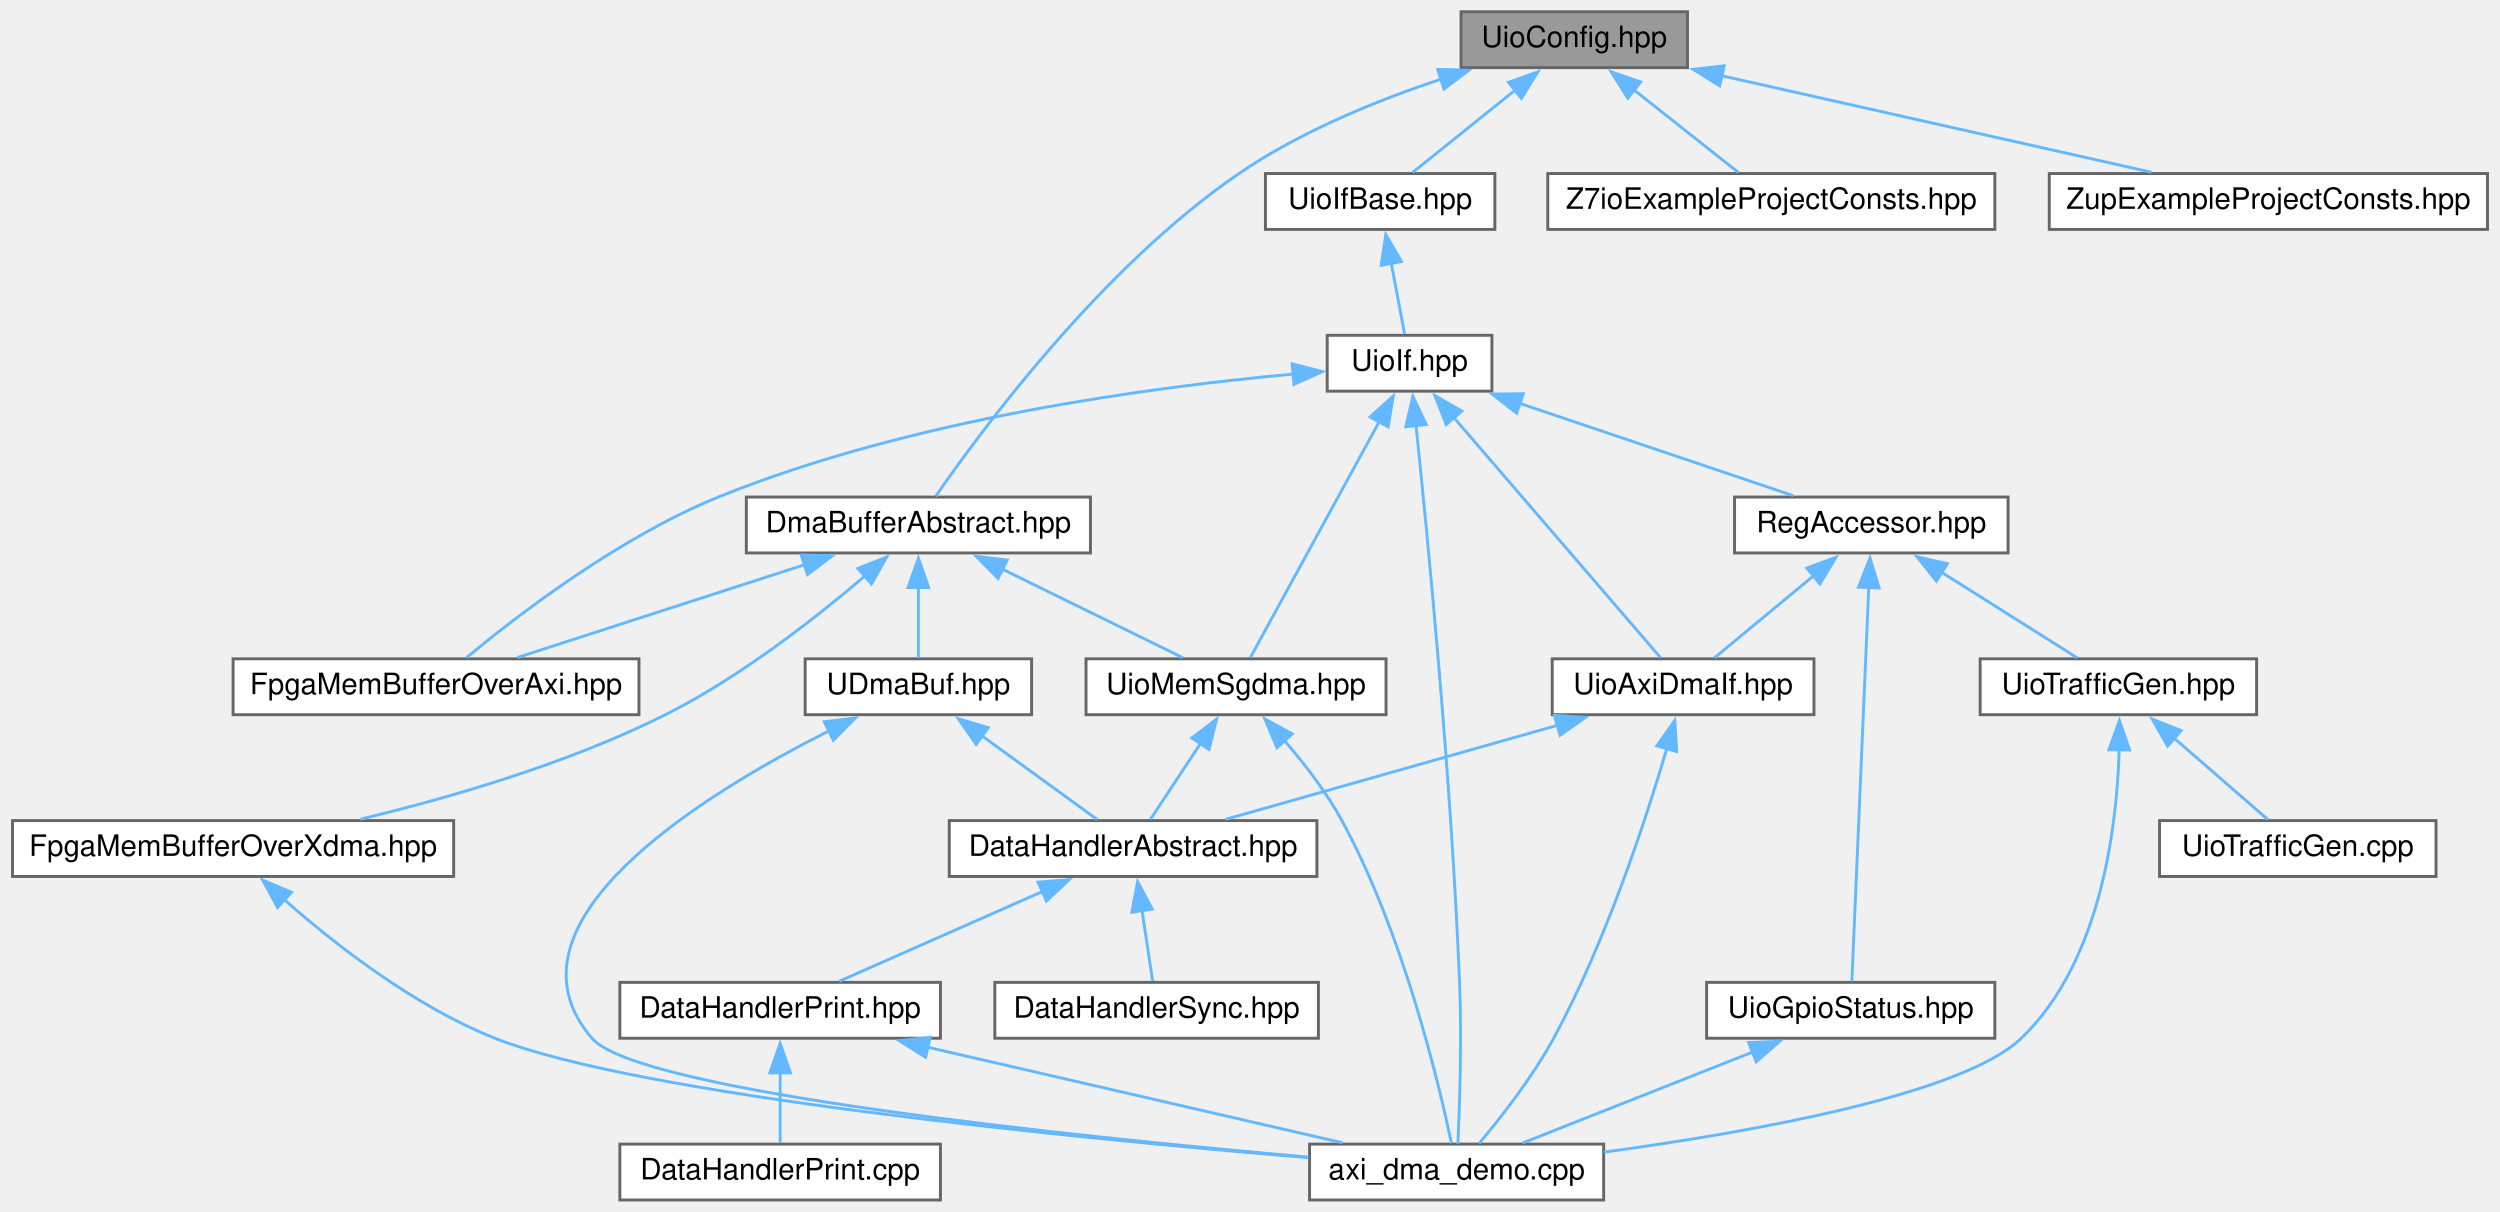
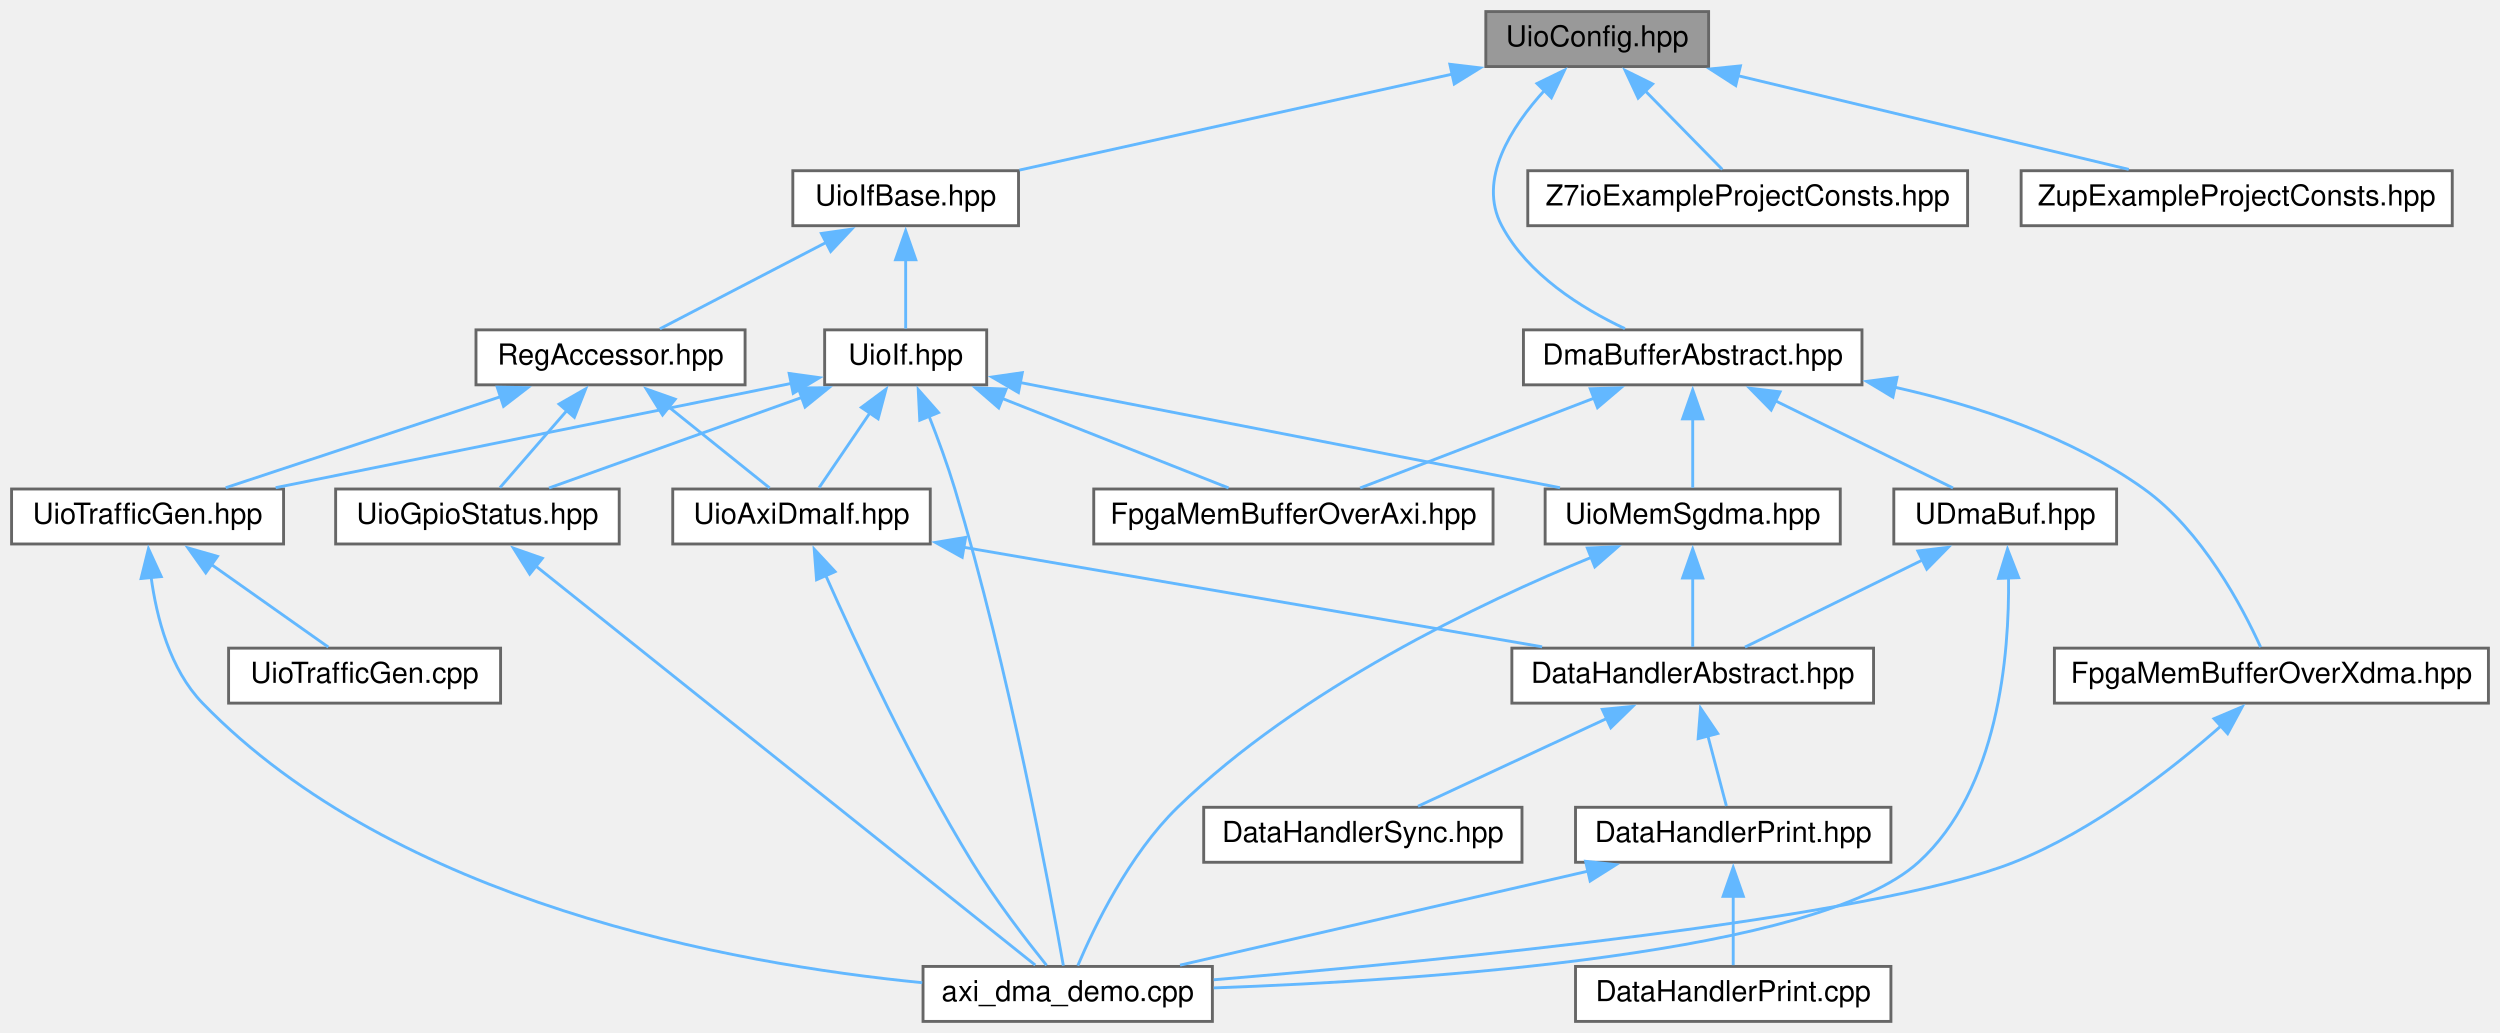
- <svg xmlns="http://www.w3.org/2000/svg" xmlns:xlink="http://www.w3.org/1999/xlink" width="850pt" height="412pt" viewBox="0.00 0.00 849.50 412.00">
-   <g id="graph0" class="graph" transform="scale(1 1) rotate(0) translate(4 408)">
+ <svg xmlns="http://www.w3.org/2000/svg" xmlns:xlink="http://www.w3.org/1999/xlink" width="864pt" height="357pt" viewBox="0.00 0.00 864.00 357.00">
+   <g id="graph0" class="graph" transform="scale(1 1) rotate(0) translate(4 353)">
    <g id="node1" class="node">
      <g id="a_node1">
        <a xlink:title=" ">
-           <polygon fill="#999999" stroke="#666666" points="569.5,-404 492.5,-404 492.5,-385 569.5,-385 569.5,-404" />
-           <text text-anchor="middle" x="531" y="-392" font-family="Helvetica,sans-Serif" font-size="10.00">UioConfig.hpp</text>
+           <polygon fill="#999999" stroke="#666666" points="586.5,-349 509.5,-349 509.5,-330 586.5,-330 586.5,-349" />
+           <text text-anchor="middle" x="548" y="-337" font-family="Helvetica,sans-Serif" font-size="10.00">UioConfig.hpp</text>
        </a>
      </g>
    </g>
    <g id="node2" class="node">
      <g id="a_node2">
        <a xlink:href="_dma_buffer_abstract_8hpp.html" target="_top" xlink:title=" ">
-           <polygon fill="white" stroke="#666666" points="366.5,-239 249.5,-239 249.5,-220 366.5,-220 366.5,-239" />
-           <text text-anchor="middle" x="308" y="-227" font-family="Helvetica,sans-Serif" font-size="10.00">DmaBufferAbstract.hpp</text>
+           <polygon fill="white" stroke="#666666" points="639.5,-239 522.5,-239 522.5,-220 639.5,-220 639.5,-239" />
+           <text text-anchor="middle" x="581" y="-227" font-family="Helvetica,sans-Serif" font-size="10.00">DmaBufferAbstract.hpp</text>
        </a>
      </g>
    </g>
    <g id="edge1" class="edge">
-       <path fill="none" stroke="#63b8ff" d="M485.88,-381.15C463.93,-373.87 437.86,-363.26 417,-349 369.93,-316.82 328.66,-260.68 313.84,-239.2" />
-       <polygon fill="#63b8ff" stroke="#63b8ff" points="484.57,-384.41 495.16,-384.1 486.69,-377.73 484.57,-384.41" />
+       <path fill="none" stroke="#63b8ff" d="M529.91,-321.91C518.19,-309.07 506.56,-290.86 515,-275 523.95,-258.16 542.43,-246.55 557.57,-239.42" />
+       <polygon fill="#63b8ff" stroke="#63b8ff" points="527.19,-324.14 536.72,-328.77 532.16,-319.21 527.19,-324.14" />
    </g>
    <g id="node12" class="node">
      <g id="a_node12">
        <a xlink:href="_uio_if_base_8hpp.html" target="_top" xlink:title=" ">
-           <polygon fill="white" stroke="#666666" points="504,-349 426,-349 426,-330 504,-330 504,-349" />
-           <text text-anchor="middle" x="465" y="-337" font-family="Helvetica,sans-Serif" font-size="10.00">UioIfBase.hpp</text>
+           <polygon fill="white" stroke="#666666" points="348,-294 270,-294 270,-275 348,-275 348,-294" />
+           <text text-anchor="middle" x="309" y="-282" font-family="Helvetica,sans-Serif" font-size="10.00">UioIfBase.hpp</text>
        </a>
      </g>
    </g>
    <g id="edge15" class="edge">
-       <path fill="none" stroke="#63b8ff" d="M510.91,-377.37C499.45,-368.16 485.52,-356.98 476.03,-349.36" />
-       <polygon fill="#63b8ff" stroke="#63b8ff" points="508.64,-380.03 518.62,-383.56 513.02,-374.57 508.64,-380.03" />
+       <path fill="none" stroke="#63b8ff" d="M497.92,-327.39C453.41,-317.52 389.22,-303.29 348.31,-294.22" />
+       <polygon fill="#63b8ff" stroke="#63b8ff" points="497.07,-330.79 507.59,-329.54 498.59,-323.96 497.07,-330.79" />
    </g>
    <g id="node19" class="node">
      <g id="a_node19">
        <a xlink:href="_z7io_example_project_consts_8hpp.html" target="_top" xlink:title=" ">
-           <polygon fill="white" stroke="#666666" points="674,-349 522,-349 522,-330 674,-330 674,-349" />
-           <text text-anchor="middle" x="598" y="-337" font-family="Helvetica,sans-Serif" font-size="10.00">Z7ioExampleProjectConsts.hpp</text>
-         </a>
-       </g>
-     </g>
-     <g id="edge30" class="edge">
-       <path fill="none" stroke="#63b8ff" d="M551.05,-377.64C562.75,-368.39 577.07,-357.05 586.8,-349.36" />
-       <polygon fill="#63b8ff" stroke="#63b8ff" points="549.22,-374.62 543.55,-383.57 553.57,-380.11 549.22,-374.62" />
+           <polygon fill="white" stroke="#666666" points="676,-294 524,-294 524,-275 676,-275 676,-294" />
+           <text text-anchor="middle" x="600" y="-282" font-family="Helvetica,sans-Serif" font-size="10.00">Z7ioExampleProjectConsts.hpp</text>
+         </a>
+       </g>
+     </g>
+     <g id="edge32" class="edge">
+       <path fill="none" stroke="#63b8ff" d="M564.41,-321.78C573.29,-312.72 583.91,-301.9 591.23,-294.44" />
+       <polygon fill="#63b8ff" stroke="#63b8ff" points="562.15,-319.08 557.65,-328.67 567.15,-323.98 562.15,-319.08" />
    </g>
    <g id="node20" class="node">
      <g id="a_node20">
        <a xlink:href="_zup_example_project_consts_8hpp.html" target="_top" xlink:title=" ">
-           <polygon fill="white" stroke="#666666" points="841.5,-349 692.5,-349 692.5,-330 841.5,-330 841.5,-349" />
-           <text text-anchor="middle" x="767" y="-337" font-family="Helvetica,sans-Serif" font-size="10.00">ZupExampleProjectConsts.hpp</text>
-         </a>
-       </g>
-     </g>
-     <g id="edge31" class="edge">
-       <path fill="none" stroke="#63b8ff" d="M581.17,-382.23C624.73,-372.45 686.97,-358.47 727.18,-349.44" />
-       <polygon fill="#63b8ff" stroke="#63b8ff" points="580.44,-378.81 571.45,-384.42 581.97,-385.64 580.44,-378.81" />
+           <polygon fill="white" stroke="#666666" points="843.5,-294 694.5,-294 694.5,-275 843.5,-275 843.5,-294" />
+           <text text-anchor="middle" x="769" y="-282" font-family="Helvetica,sans-Serif" font-size="10.00">ZupExampleProjectConsts.hpp</text>
+         </a>
+       </g>
+     </g>
+     <g id="edge33" class="edge">
+       <path fill="none" stroke="#63b8ff" d="M596.5,-326.87C637.2,-317.11 694.5,-303.37 731.7,-294.45" />
+       <polygon fill="#63b8ff" stroke="#63b8ff" points="595.87,-323.42 586.96,-329.16 597.5,-330.23 595.87,-323.42" />
    </g>
    <g id="node3" class="node">
      <g id="a_node3">
        <a xlink:href="_fpga_mem_buffer_over_axi_8hpp.html" target="_top" xlink:title=" ">
-           <polygon fill="white" stroke="#666666" points="213,-184 75,-184 75,-165 213,-165 213,-184" />
-           <text text-anchor="middle" x="144" y="-172" font-family="Helvetica,sans-Serif" font-size="10.00">FpgaMemBufferOverAxi.hpp</text>
+           <polygon fill="white" stroke="#666666" points="512,-184 374,-184 374,-165 512,-165 512,-184" />
+           <text text-anchor="middle" x="443" y="-172" font-family="Helvetica,sans-Serif" font-size="10.00">FpgaMemBufferOverAxi.hpp</text>
        </a>
      </g>
    </g>
    <g id="edge2" class="edge">
-       <path fill="none" stroke="#63b8ff" d="M269.27,-215.98C239.27,-206.29 198.46,-193.1 171.68,-184.45" />
-       <polygon fill="#63b8ff" stroke="#63b8ff" points="268.15,-219.3 278.74,-219.04 270.3,-212.64 268.15,-219.3" />
+       <path fill="none" stroke="#63b8ff" d="M547.03,-215.45C521.84,-205.78 488.18,-192.85 466.06,-184.36" />
+       <polygon fill="#63b8ff" stroke="#63b8ff" points="545.59,-218.65 556.18,-218.97 548.1,-212.11 545.59,-218.65" />
    </g>
    <g id="node4" class="node">
      <g id="a_node4">
        <a xlink:href="_fpga_mem_buffer_over_xdma_8hpp.html" target="_top" xlink:title=" ">
-           <polygon fill="white" stroke="#666666" points="150,-129 0,-129 0,-110 150,-110 150,-129" />
-           <text text-anchor="middle" x="75" y="-117" font-family="Helvetica,sans-Serif" font-size="10.00">FpgaMemBufferOverXdma.hpp</text>
+           <polygon fill="white" stroke="#666666" points="856,-129 706,-129 706,-110 856,-110 856,-129" />
+           <text text-anchor="middle" x="781" y="-117" font-family="Helvetica,sans-Serif" font-size="10.00">FpgaMemBufferOverXdma.hpp</text>
        </a>
      </g>
    </g>
    <g id="edge3" class="edge">
-       <path fill="none" stroke="#63b8ff" d="M289.76,-212.11C273.13,-197.92 247.38,-177.73 222,-165 188.87,-148.38 148.38,-136.69 118.29,-129.47" />
-       <polygon fill="#63b8ff" stroke="#63b8ff" points="287.44,-214.73 297.27,-218.67 292.04,-209.46 287.44,-214.73" />
+       <path fill="none" stroke="#63b8ff" d="M650.84,-219.17C679.52,-212.77 711.83,-202.02 737,-184 757.07,-169.63 771.02,-143.11 777.28,-129.33" />
+       <polygon fill="#63b8ff" stroke="#63b8ff" points="650.19,-215.73 641.11,-221.19 651.62,-222.58 650.19,-215.73" />
    </g>
    <g id="node6" class="node">
      <g id="a_node6">
        <a xlink:href="_u_dma_buf_8hpp.html" target="_top" xlink:title=" ">
-           <polygon fill="white" stroke="#666666" points="346.5,-184 269.5,-184 269.5,-165 346.5,-165 346.5,-184" />
-           <text text-anchor="middle" x="308" y="-172" font-family="Helvetica,sans-Serif" font-size="10.00">UDmaBuf.hpp</text>
+           <polygon fill="white" stroke="#666666" points="727.5,-184 650.5,-184 650.5,-165 727.5,-165 727.5,-184" />
+           <text text-anchor="middle" x="689" y="-172" font-family="Helvetica,sans-Serif" font-size="10.00">UDmaBuf.hpp</text>
        </a>
      </g>
    </g>
    <g id="edge5" class="edge">
-       <path fill="none" stroke="#63b8ff" d="M308,-208.35C308,-200.1 308,-190.97 308,-184.44" />
-       <polygon fill="#63b8ff" stroke="#63b8ff" points="304.5,-208.23 308,-218.23 311.5,-208.23 304.5,-208.23" />
+       <path fill="none" stroke="#63b8ff" d="M609.46,-214.53C628.94,-204.97 654.18,-192.59 670.95,-184.36" />
+       <polygon fill="#63b8ff" stroke="#63b8ff" points="608.11,-211.29 600.68,-218.84 611.2,-217.58 608.11,-211.29" />
    </g>
    <g id="node11" class="node">
      <g id="a_node11">
        <a xlink:href="_uio_mem_sgdma_8hpp.html" target="_top" xlink:title=" ">
-           <polygon fill="white" stroke="#666666" points="467,-184 365,-184 365,-165 467,-165 467,-184" />
-           <text text-anchor="middle" x="416" y="-172" font-family="Helvetica,sans-Serif" font-size="10.00">UioMemSgdma.hpp</text>
+           <polygon fill="white" stroke="#666666" points="632,-184 530,-184 530,-165 632,-165 632,-184" />
+           <text text-anchor="middle" x="581" y="-172" font-family="Helvetica,sans-Serif" font-size="10.00">UioMemSgdma.hpp</text>
        </a>
      </g>
    </g>
    <g id="edge12" class="edge">
-       <path fill="none" stroke="#63b8ff" d="M336.46,-214.53C355.94,-204.97 381.18,-192.59 397.95,-184.36" />
-       <polygon fill="#63b8ff" stroke="#63b8ff" points="335.11,-211.29 327.68,-218.84 338.2,-217.58 335.11,-211.29" />
+       <path fill="none" stroke="#63b8ff" d="M581,-208.35C581,-200.1 581,-190.97 581,-184.44" />
+       <polygon fill="#63b8ff" stroke="#63b8ff" points="577.5,-208.23 581,-218.23 584.5,-208.23 577.5,-208.23" />
    </g>
    <g id="node5" class="node">
      <g id="a_node5">
        <a xlink:href="axi__dma__demo_8cpp.html" target="_top" xlink:title=" ">
-           <polygon fill="white" stroke="#666666" points="541,-19 441,-19 441,0 541,0 541,-19" />
-           <text text-anchor="middle" x="491" y="-7" font-family="Helvetica,sans-Serif" font-size="10.00">axi_dma_demo.cpp</text>
+           <polygon fill="white" stroke="#666666" points="415,-19 315,-19 315,0 415,0 415,-19" />
+           <text text-anchor="middle" x="365" y="-7" font-family="Helvetica,sans-Serif" font-size="10.00">axi_dma_demo.cpp</text>
        </a>
      </g>
    </g>
    <g id="edge4" class="edge">
-       <path fill="none" stroke="#63b8ff" d="M92.23,-102.27C109.12,-87.36 136.31,-65.98 164,-55 213.2,-35.49 361.69,-20.96 440.54,-14.39" />
-       <polygon fill="#63b8ff" stroke="#63b8ff" points="90.13,-99.44 85.08,-108.75 94.84,-104.62 90.13,-99.44" />
+       <path fill="none" stroke="#63b8ff" d="M763.77,-102.27C746.88,-87.36 719.69,-65.98 692,-55 642.8,-35.49 494.31,-20.96 415.46,-14.39" />
+       <polygon fill="#63b8ff" stroke="#63b8ff" points="761.16,-104.62 770.92,-108.75 765.87,-99.44 761.16,-104.62" />
    </g>
    <g id="edge11" class="edge">
-       <path fill="none" stroke="#63b8ff" d="M277.81,-159.6C234.47,-137.82 163.38,-94.09 197,-55 212.65,-36.8 360.76,-21.56 440.59,-14.58" />
-       <polygon fill="#63b8ff" stroke="#63b8ff" points="276,-162.61 286.52,-163.86 279.08,-156.32 276,-162.61" />
+       <path fill="none" stroke="#63b8ff" d="M690.15,-153.44C690.48,-126.78 686.7,-80.11 659,-55 624.15,-23.4 489.92,-14.24 415.47,-11.58" />
+       <polygon fill="#63b8ff" stroke="#63b8ff" points="686.66,-153.11 689.79,-163.23 693.65,-153.36 686.66,-153.11" />
    </g>
    <g id="node7" class="node">
      <g id="a_node7">
        <a xlink:href="_data_handler_abstract_8hpp.html" target="_top" xlink:title=" ">
-           <polygon fill="white" stroke="#666666" points="443.5,-129 318.5,-129 318.5,-110 443.5,-110 443.5,-129" />
-           <text text-anchor="middle" x="381" y="-117" font-family="Helvetica,sans-Serif" font-size="10.00">DataHandlerAbstract.hpp</text>
+           <polygon fill="white" stroke="#666666" points="643.5,-129 518.5,-129 518.5,-110 643.5,-110 643.5,-129" />
+           <text text-anchor="middle" x="581" y="-117" font-family="Helvetica,sans-Serif" font-size="10.00">DataHandlerAbstract.hpp</text>
        </a>
      </g>
    </g>
    <g id="edge6" class="edge">
-       <path fill="none" stroke="#63b8ff" d="M329.47,-157.92C342.28,-148.61 358.1,-137.13 368.8,-129.36" />
-       <polygon fill="#63b8ff" stroke="#63b8ff" points="327.64,-154.91 321.61,-163.62 331.76,-160.58 327.64,-154.91" />
+       <path fill="none" stroke="#63b8ff" d="M660.54,-159.53C641.06,-149.97 615.82,-137.59 599.05,-129.36" />
+       <polygon fill="#63b8ff" stroke="#63b8ff" points="658.8,-162.58 669.32,-163.84 661.89,-156.29 658.8,-162.58" />
    </g>
    <g id="node8" class="node">
      <g id="a_node8">
        <a xlink:href="_data_handler_print_8hpp.html" target="_top" xlink:title=" ">
-           <polygon fill="white" stroke="#666666" points="315.5,-74 206.5,-74 206.5,-55 315.5,-55 315.5,-74" />
-           <text text-anchor="middle" x="261" y="-62" font-family="Helvetica,sans-Serif" font-size="10.00">DataHandlerPrint.hpp</text>
+           <polygon fill="white" stroke="#666666" points="649.5,-74 540.5,-74 540.5,-55 649.5,-55 649.5,-74" />
+           <text text-anchor="middle" x="595" y="-62" font-family="Helvetica,sans-Serif" font-size="10.00">DataHandlerPrint.hpp</text>
        </a>
      </g>
    </g>
    <g id="edge7" class="edge">
-       <path fill="none" stroke="#63b8ff" d="M350.28,-104.93C328.51,-95.32 299.95,-82.7 281.06,-74.36" />
-       <polygon fill="#63b8ff" stroke="#63b8ff" points="348.7,-108.06 359.26,-108.9 351.53,-101.66 348.7,-108.06" />
+       <path fill="none" stroke="#63b8ff" d="M586.25,-98.64C588.45,-90.31 590.89,-81.05 592.64,-74.44" />
+       <polygon fill="#63b8ff" stroke="#63b8ff" points="582.87,-97.72 583.7,-108.28 589.64,-99.51 582.87,-97.72" />
    </g>
    <g id="node10" class="node">
      <g id="a_node10">
        <a xlink:href="_data_handler_sync_8hpp.html" target="_top" xlink:title=" ">
-           <polygon fill="white" stroke="#666666" points="444,-74 334,-74 334,-55 444,-55 444,-74" />
-           <text text-anchor="middle" x="389" y="-62" font-family="Helvetica,sans-Serif" font-size="10.00">DataHandlerSync.hpp</text>
+           <polygon fill="white" stroke="#666666" points="522,-74 412,-74 412,-55 522,-55 522,-74" />
+           <text text-anchor="middle" x="467" y="-62" font-family="Helvetica,sans-Serif" font-size="10.00">DataHandlerSync.hpp</text>
        </a>
      </g>
    </g>
    <g id="edge10" class="edge">
-       <path fill="none" stroke="#63b8ff" d="M384,-98.64C385.25,-90.31 386.65,-81.05 387.65,-74.44" />
-       <polygon fill="#63b8ff" stroke="#63b8ff" points="380.58,-97.84 382.55,-108.25 387.5,-98.89 380.58,-97.84" />
+       <path fill="none" stroke="#63b8ff" d="M551.24,-104.67C530.64,-95.09 503.83,-82.62 486.05,-74.36" />
+       <polygon fill="#63b8ff" stroke="#63b8ff" points="549.75,-107.83 560.29,-108.87 552.7,-101.48 549.75,-107.83" />
    </g>
    <g id="edge9" class="edge">
-       <path fill="none" stroke="#63b8ff" d="M311.2,-51.93C353.58,-42.17 413.39,-28.38 452.18,-19.45" />
-       <polygon fill="#63b8ff" stroke="#63b8ff" points="310.45,-48.51 301.49,-54.17 312.02,-55.33 310.45,-48.51" />
+       <path fill="none" stroke="#63b8ff" d="M544.8,-51.93C502.42,-42.17 442.61,-28.38 403.82,-19.45" />
+       <polygon fill="#63b8ff" stroke="#63b8ff" points="543.98,-55.33 554.51,-54.17 545.55,-48.51 543.98,-55.33" />
    </g>
    <g id="node9" class="node">
      <g id="a_node9">
        <a xlink:href="_data_handler_print_8cpp.html" target="_top" xlink:title=" ">
-           <polygon fill="white" stroke="#666666" points="315.5,-19 206.5,-19 206.5,0 315.5,0 315.5,-19" />
-           <text text-anchor="middle" x="261" y="-7" font-family="Helvetica,sans-Serif" font-size="10.00">DataHandlerPrint.cpp</text>
+           <polygon fill="white" stroke="#666666" points="649.5,-19 540.5,-19 540.5,0 649.5,0 649.5,-19" />
+           <text text-anchor="middle" x="595" y="-7" font-family="Helvetica,sans-Serif" font-size="10.00">DataHandlerPrint.cpp</text>
        </a>
      </g>
    </g>
    <g id="edge8" class="edge">
-       <path fill="none" stroke="#63b8ff" d="M261,-43.35C261,-35.1 261,-25.97 261,-19.44" />
-       <polygon fill="#63b8ff" stroke="#63b8ff" points="257.5,-43.23 261,-53.23 264.5,-43.23 257.5,-43.23" />
+       <path fill="none" stroke="#63b8ff" d="M595,-43.35C595,-35.1 595,-25.97 595,-19.44" />
+       <polygon fill="#63b8ff" stroke="#63b8ff" points="591.5,-43.23 595,-53.23 598.5,-43.23 591.5,-43.23" />
    </g>
    <g id="edge14" class="edge">
-       <path fill="none" stroke="#63b8ff" d="M432.5,-156.14C439.26,-148.32 446.73,-138.68 452,-129 472.84,-90.78 485,-39.52 489.26,-19.27" />
-       <polygon fill="#63b8ff" stroke="#63b8ff" points="429.92,-153.78 425.81,-163.54 435.11,-158.48 429.92,-153.78" />
+       <path fill="none" stroke="#63b8ff" d="M546.35,-160.54C507.76,-144.75 445.26,-115.03 403,-74 386.22,-57.71 374.09,-32.49 368.48,-19.27" />
+       <polygon fill="#63b8ff" stroke="#63b8ff" points="544.58,-163.59 555.16,-164.05 547.17,-157.09 544.58,-163.59" />
    </g>
    <g id="edge13" class="edge">
-       <path fill="none" stroke="#63b8ff" d="M404.02,-155.36C398.25,-146.62 391.57,-136.51 386.91,-129.44" />
-       <polygon fill="#63b8ff" stroke="#63b8ff" points="400.96,-157.07 409.39,-163.49 406.8,-153.21 400.96,-157.07" />
+       <path fill="none" stroke="#63b8ff" d="M581,-153.35C581,-145.1 581,-135.97 581,-129.44" />
+       <polygon fill="#63b8ff" stroke="#63b8ff" points="577.5,-153.23 581,-163.23 584.5,-153.23 577.5,-153.23" />
    </g>
    <g id="node13" class="node">
      <g id="a_node13">
+         <a xlink:href="_reg_accessor_8hpp.html" target="_top" xlink:title=" ">
+           <polygon fill="white" stroke="#666666" points="253.5,-239 160.5,-239 160.5,-220 253.5,-220 253.5,-239" />
+           <text text-anchor="middle" x="207" y="-227" font-family="Helvetica,sans-Serif" font-size="10.00">RegAccessor.hpp</text>
+         </a>
+       </g>
+     </g>
+     <g id="edge16" class="edge">
+       <path fill="none" stroke="#63b8ff" d="M281.61,-269.27C263.28,-259.74 239.74,-247.51 224.05,-239.36" />
+       <polygon fill="#63b8ff" stroke="#63b8ff" points="279.87,-272.31 290.35,-273.81 283.09,-266.09 279.87,-272.31" />
+     </g>
+     <g id="node18" class="node">
+       <g id="a_node18">
        <a xlink:href="_uio_if_8hpp.html" target="_top" xlink:title=" ">
-           <polygon fill="white" stroke="#666666" points="503,-294 447,-294 447,-275 503,-275 503,-294" />
-           <text text-anchor="middle" x="475" y="-282" font-family="Helvetica,sans-Serif" font-size="10.00">UioIf.hpp</text>
-         </a>
-       </g>
-     </g>
-     <g id="edge16" class="edge">
-       <path fill="none" stroke="#63b8ff" d="M468.75,-318.64C470.32,-310.31 472.07,-301.05 473.31,-294.44" />
-       <polygon fill="#63b8ff" stroke="#63b8ff" points="465.35,-317.79 466.93,-328.26 472.23,-319.08 465.35,-317.79" />
-     </g>
-     <g id="edge17" class="edge">
-       <path fill="none" stroke="#63b8ff" d="M435.47,-280.81C387.66,-276.48 305.44,-265.57 240,-239 205.93,-225.17 171.24,-198.41 154.43,-184.46" />
-       <polygon fill="#63b8ff" stroke="#63b8ff" points="435.09,-284.29 445.35,-281.64 435.68,-277.31 435.09,-284.29" />
-     </g>
-     <g id="edge29" class="edge">
-       <path fill="none" stroke="#63b8ff" d="M477.16,-263.56C481.07,-226.35 489.17,-143.8 492,-74 492.79,-54.39 492,-31.35 491.44,-19.13" />
-       <polygon fill="#63b8ff" stroke="#63b8ff" points="473.71,-262.91 476.13,-273.23 480.67,-263.66 473.71,-262.91" />
-     </g>
-     <g id="edge28" class="edge">
-       <path fill="none" stroke="#63b8ff" d="M464.82,-264.86C452,-241.4 430.5,-202.04 420.89,-184.46" />
-       <polygon fill="#63b8ff" stroke="#63b8ff" points="461.58,-266.24 469.45,-273.33 467.72,-262.88 461.58,-266.24" />
+           <polygon fill="white" stroke="#666666" points="337,-239 281,-239 281,-220 337,-220 337,-239" />
+           <text text-anchor="middle" x="309" y="-227" font-family="Helvetica,sans-Serif" font-size="10.00">UioIf.hpp</text>
+         </a>
+       </g>
+     </g>
+     <g id="edge25" class="edge">
+       <path fill="none" stroke="#63b8ff" d="M309,-263.35C309,-255.1 309,-245.97 309,-239.44" />
+       <polygon fill="#63b8ff" stroke="#63b8ff" points="305.5,-263.23 309,-273.23 312.5,-263.23 305.5,-263.23" />
    </g>
    <g id="node14" class="node">
      <g id="a_node14">
-         <a xlink:href="_reg_accessor_8hpp.html" target="_top" xlink:title=" ">
-           <polygon fill="white" stroke="#666666" points="678.5,-239 585.5,-239 585.5,-220 678.5,-220 678.5,-239" />
-           <text text-anchor="middle" x="632" y="-227" font-family="Helvetica,sans-Serif" font-size="10.00">RegAccessor.hpp</text>
-         </a>
-       </g>
-     </g>
-     <g id="edge18" class="edge">
-       <path fill="none" stroke="#63b8ff" d="M512.46,-270.85C541.14,-261.17 579.98,-248.06 605.5,-239.45" />
-       <polygon fill="#63b8ff" stroke="#63b8ff" points="511.42,-267.51 503.07,-274.03 513.66,-274.14 511.42,-267.51" />
+         <a xlink:href="_uio_axi_dma_if_8hpp.html" target="_top" xlink:title=" ">
+           <polygon fill="white" stroke="#666666" points="317.5,-184 228.5,-184 228.5,-165 317.5,-165 317.5,-184" />
+           <text text-anchor="middle" x="273" y="-172" font-family="Helvetica,sans-Serif" font-size="10.00">UioAxiDmaIf.hpp</text>
+         </a>
+       </g>
+     </g>
+     <g id="edge17" class="edge">
+       <path fill="none" stroke="#63b8ff" d="M227.09,-212.37C238.55,-203.16 252.48,-191.98 261.97,-184.36" />
+       <polygon fill="#63b8ff" stroke="#63b8ff" points="224.98,-209.57 219.38,-218.56 229.36,-215.03 224.98,-209.57" />
    </g>
    <g id="node15" class="node">
      <g id="a_node15">
-         <a xlink:href="_uio_axi_dma_if_8hpp.html" target="_top" xlink:title=" ">
-           <polygon fill="white" stroke="#666666" points="612.5,-184 523.5,-184 523.5,-165 612.5,-165 612.5,-184" />
-           <text text-anchor="middle" x="568" y="-172" font-family="Helvetica,sans-Serif" font-size="10.00">UioAxiDmaIf.hpp</text>
-         </a>
-       </g>
-     </g>
-     <g id="edge27" class="edge">
-       <path fill="none" stroke="#63b8ff" d="M489.97,-266.12C510.02,-242.83 544.87,-202.36 560.28,-184.46" />
-       <polygon fill="#63b8ff" stroke="#63b8ff" points="487.47,-263.65 483.6,-273.51 492.78,-268.22 487.47,-263.65" />
-     </g>
-     <g id="edge19" class="edge">
-       <path fill="none" stroke="#63b8ff" d="M612.52,-212.37C601.4,-203.16 587.9,-191.98 578.7,-184.36" />
-       <polygon fill="#63b8ff" stroke="#63b8ff" points="610.04,-214.86 619.98,-218.54 614.51,-209.47 610.04,-214.86" />
+         <a xlink:href="_uio_gpio_status_8hpp.html" target="_top" xlink:title=" ">
+           <polygon fill="white" stroke="#666666" points="210,-184 112,-184 112,-165 210,-165 210,-184" />
+           <text text-anchor="middle" x="161" y="-172" font-family="Helvetica,sans-Serif" font-size="10.00">UioGpioStatus.hpp</text>
+         </a>
+       </g>
+     </g>
+     <g id="edge20" class="edge">
+       <path fill="none" stroke="#63b8ff" d="M192,-211.22C184.24,-202.28 175.1,-191.74 168.76,-184.44" />
+       <polygon fill="#63b8ff" stroke="#63b8ff" points="189.21,-213.35 198.41,-218.61 194.5,-208.76 189.21,-213.35" />
    </g>
    <g id="node16" class="node">
      <g id="a_node16">
-         <a xlink:href="_uio_gpio_status_8hpp.html" target="_top" xlink:title=" ">
-           <polygon fill="white" stroke="#666666" points="674,-74 576,-74 576,-55 674,-55 674,-74" />
-           <text text-anchor="middle" x="625" y="-62" font-family="Helvetica,sans-Serif" font-size="10.00">UioGpioStatus.hpp</text>
+         <a xlink:href="_uio_traffic_gen_8hpp.html" target="_top" xlink:title=" ">
+           <polygon fill="white" stroke="#666666" points="94,-184 0,-184 0,-165 94,-165 94,-184" />
+           <text text-anchor="middle" x="47" y="-172" font-family="Helvetica,sans-Serif" font-size="10.00">UioTrafficGen.hpp</text>
        </a>
      </g>
    </g>
    <g id="edge22" class="edge">
-       <path fill="none" stroke="#63b8ff" d="M631.14,-208.44C629.61,-172.74 626.46,-99.57 625.38,-74.31" />
-       <polygon fill="#63b8ff" stroke="#63b8ff" points="627.63,-208.38 631.56,-218.22 634.63,-208.08 627.63,-208.38" />
+       <path fill="none" stroke="#63b8ff" d="M169.21,-215.98C139.95,-206.29 100.13,-193.1 74.01,-184.45" />
+       <polygon fill="#63b8ff" stroke="#63b8ff" points="167.83,-219.21 178.42,-219.03 170.03,-212.57 167.83,-219.21" />
+     </g>
+     <g id="edge19" class="edge">
+       <path fill="none" stroke="#63b8ff" d="M281.38,-154.1C292.01,-130.17 311.45,-88.52 332,-55 339.94,-42.04 350.65,-28.13 357.69,-19.38" />
+       <polygon fill="#63b8ff" stroke="#63b8ff" points="278.2,-152.64 277.39,-163.21 284.61,-155.45 278.2,-152.64" />
+     </g>
+     <g id="edge18" class="edge">
+       <path fill="none" stroke="#63b8ff" d="M329.1,-163.85C386.05,-154.05 473.5,-139 528.95,-129.46" />
+       <polygon fill="#63b8ff" stroke="#63b8ff" points="328.54,-160.39 319.28,-165.54 329.73,-167.29 328.54,-160.39" />
+     </g>
+     <g id="edge21" class="edge">
+       <path fill="none" stroke="#63b8ff" d="M181.1,-157.44C223.47,-123.59 320.73,-45.87 353.78,-19.47" />
+       <polygon fill="#63b8ff" stroke="#63b8ff" points="179.07,-154.58 173.44,-163.56 183.44,-160.05 179.07,-154.58" />
+     </g>
+     <g id="edge24" class="edge">
+       <path fill="none" stroke="#63b8ff" d="M48.22,-153.58C50.1,-139.7 54.71,-121.64 66,-110 132.85,-41.08 248.56,-19.89 314.73,-13.38" />
+       <polygon fill="#63b8ff" stroke="#63b8ff" points="44.76,-153.07 47.31,-163.36 51.73,-153.73 44.76,-153.07" />
    </g>
    <g id="node17" class="node">
      <g id="a_node17">
-         <a xlink:href="_uio_traffic_gen_8hpp.html" target="_top" xlink:title=" ">
-           <polygon fill="white" stroke="#666666" points="763,-184 669,-184 669,-165 763,-165 763,-184" />
-           <text text-anchor="middle" x="716" y="-172" font-family="Helvetica,sans-Serif" font-size="10.00">UioTrafficGen.hpp</text>
-         </a>
-       </g>
-     </g>
-     <g id="edge24" class="edge">
-       <path fill="none" stroke="#63b8ff" d="M655.84,-213.46C670.73,-204.06 689.4,-192.28 701.96,-184.36" />
-       <polygon fill="#63b8ff" stroke="#63b8ff" points="654.12,-210.41 647.53,-218.7 657.85,-216.33 654.12,-210.41" />
-     </g>
-     <g id="edge21" class="edge">
-       <path fill="none" stroke="#63b8ff" d="M562.5,-153.6C555.4,-129.44 541.81,-87.86 524,-55 516.76,-41.64 505.88,-27.82 498.62,-19.2" />
-       <polygon fill="#63b8ff" stroke="#63b8ff" points="559.09,-154.4 565.19,-163.05 565.82,-152.48 559.09,-154.4" />
-     </g>
-     <g id="edge20" class="edge">
-       <path fill="none" stroke="#63b8ff" d="M525.63,-161.49C491.28,-151.76 443.63,-138.25 412.57,-129.45" />
-       <polygon fill="#63b8ff" stroke="#63b8ff" points="524.25,-164.74 534.82,-164.1 526.16,-158 524.25,-164.74" />
+         <a xlink:href="_uio_traffic_gen_8cpp.html" target="_top" xlink:title=" ">
+           <polygon fill="white" stroke="#666666" points="169,-129 75,-129 75,-110 169,-110 169,-129" />
+           <text text-anchor="middle" x="122" y="-117" font-family="Helvetica,sans-Serif" font-size="10.00">UioTrafficGen.cpp</text>
+         </a>
+       </g>
    </g>
    <g id="edge23" class="edge">
-       <path fill="none" stroke="#63b8ff" d="M591.69,-50.32C567.27,-40.67 534.78,-27.82 513.4,-19.36" />
-       <polygon fill="#63b8ff" stroke="#63b8ff" points="590.27,-53.53 600.86,-53.95 592.85,-47.02 590.27,-53.53" />
+       <path fill="none" stroke="#63b8ff" d="M69.05,-157.92C82.22,-148.61 98.47,-137.13 109.47,-129.36" />
+       <polygon fill="#63b8ff" stroke="#63b8ff" points="67.11,-155.01 60.96,-163.64 71.15,-160.72 67.11,-155.01" />
    </g>
    <g id="edge26" class="edge">
-       <path fill="none" stroke="#63b8ff" d="M716.29,-153.32C715.53,-126.89 710.05,-80.89 683,-55 662.92,-35.78 590.97,-23.03 541.09,-16.28" />
-       <polygon fill="#63b8ff" stroke="#63b8ff" points="712.79,-153.06 716.35,-163.03 719.79,-153.01 712.79,-153.06" />
-     </g>
-     <g id="node18" class="node">
-       <g id="a_node18">
-         <a xlink:href="_uio_traffic_gen_8cpp.html" target="_top" xlink:title=" ">
-           <polygon fill="white" stroke="#666666" points="824,-129 730,-129 730,-110 824,-110 824,-129" />
-           <text text-anchor="middle" x="777" y="-117" font-family="Helvetica,sans-Serif" font-size="10.00">UioTrafficGen.cpp</text>
-         </a>
-       </g>
-     </g>
-     <g id="edge25" class="edge">
-       <path fill="none" stroke="#63b8ff" d="M734.89,-157.09C745.42,-147.94 758.12,-136.9 766.81,-129.36" />
-       <polygon fill="#63b8ff" stroke="#63b8ff" points="732.74,-154.32 727.49,-163.52 737.33,-159.6 732.74,-154.32" />
+       <path fill="none" stroke="#63b8ff" d="M342.31,-215.32C366.73,-205.67 399.22,-192.82 420.6,-184.36" />
+       <polygon fill="#63b8ff" stroke="#63b8ff" points="341.15,-212.02 333.14,-218.95 343.73,-218.53 341.15,-212.02" />
+     </g>
+     <g id="edge31" class="edge">
+       <path fill="none" stroke="#63b8ff" d="M317.04,-209.27C320.1,-201.51 323.46,-192.41 326,-184 344.73,-121.93 358.97,-44.94 363.49,-19.28" />
+       <polygon fill="#63b8ff" stroke="#63b8ff" points="313.87,-207.78 313.34,-218.36 320.35,-210.42 313.87,-207.78" />
+     </g>
+     <g id="edge29" class="edge">
+       <path fill="none" stroke="#63b8ff" d="M348.54,-220.8C398.07,-211.14 482.79,-194.64 535.13,-184.44" />
+       <polygon fill="#63b8ff" stroke="#63b8ff" points="347.97,-217.34 338.82,-222.69 349.31,-224.21 347.97,-217.34" />
+     </g>
+     <g id="edge27" class="edge">
+       <path fill="none" stroke="#63b8ff" d="M296.68,-210.36C290.74,-201.62 283.88,-191.51 279.07,-184.44" />
+       <polygon fill="#63b8ff" stroke="#63b8ff" points="293.69,-212.19 302.2,-218.5 299.48,-208.26 293.69,-212.19" />
+     </g>
+     <g id="edge28" class="edge">
+       <path fill="none" stroke="#63b8ff" d="M273.29,-215.71C246.21,-206.01 209.67,-192.93 185.74,-184.36" />
+       <polygon fill="#63b8ff" stroke="#63b8ff" points="271.87,-218.92 282.47,-219 274.23,-212.33 271.87,-218.92" />
+     </g>
+     <g id="edge30" class="edge">
+       <path fill="none" stroke="#63b8ff" d="M269.57,-220.52C221.71,-210.84 141.22,-194.56 91.27,-184.46" />
+       <polygon fill="#63b8ff" stroke="#63b8ff" points="268.73,-223.93 279.23,-222.48 270.12,-217.06 268.73,-223.93" />
    </g>
  </g>
</svg>
